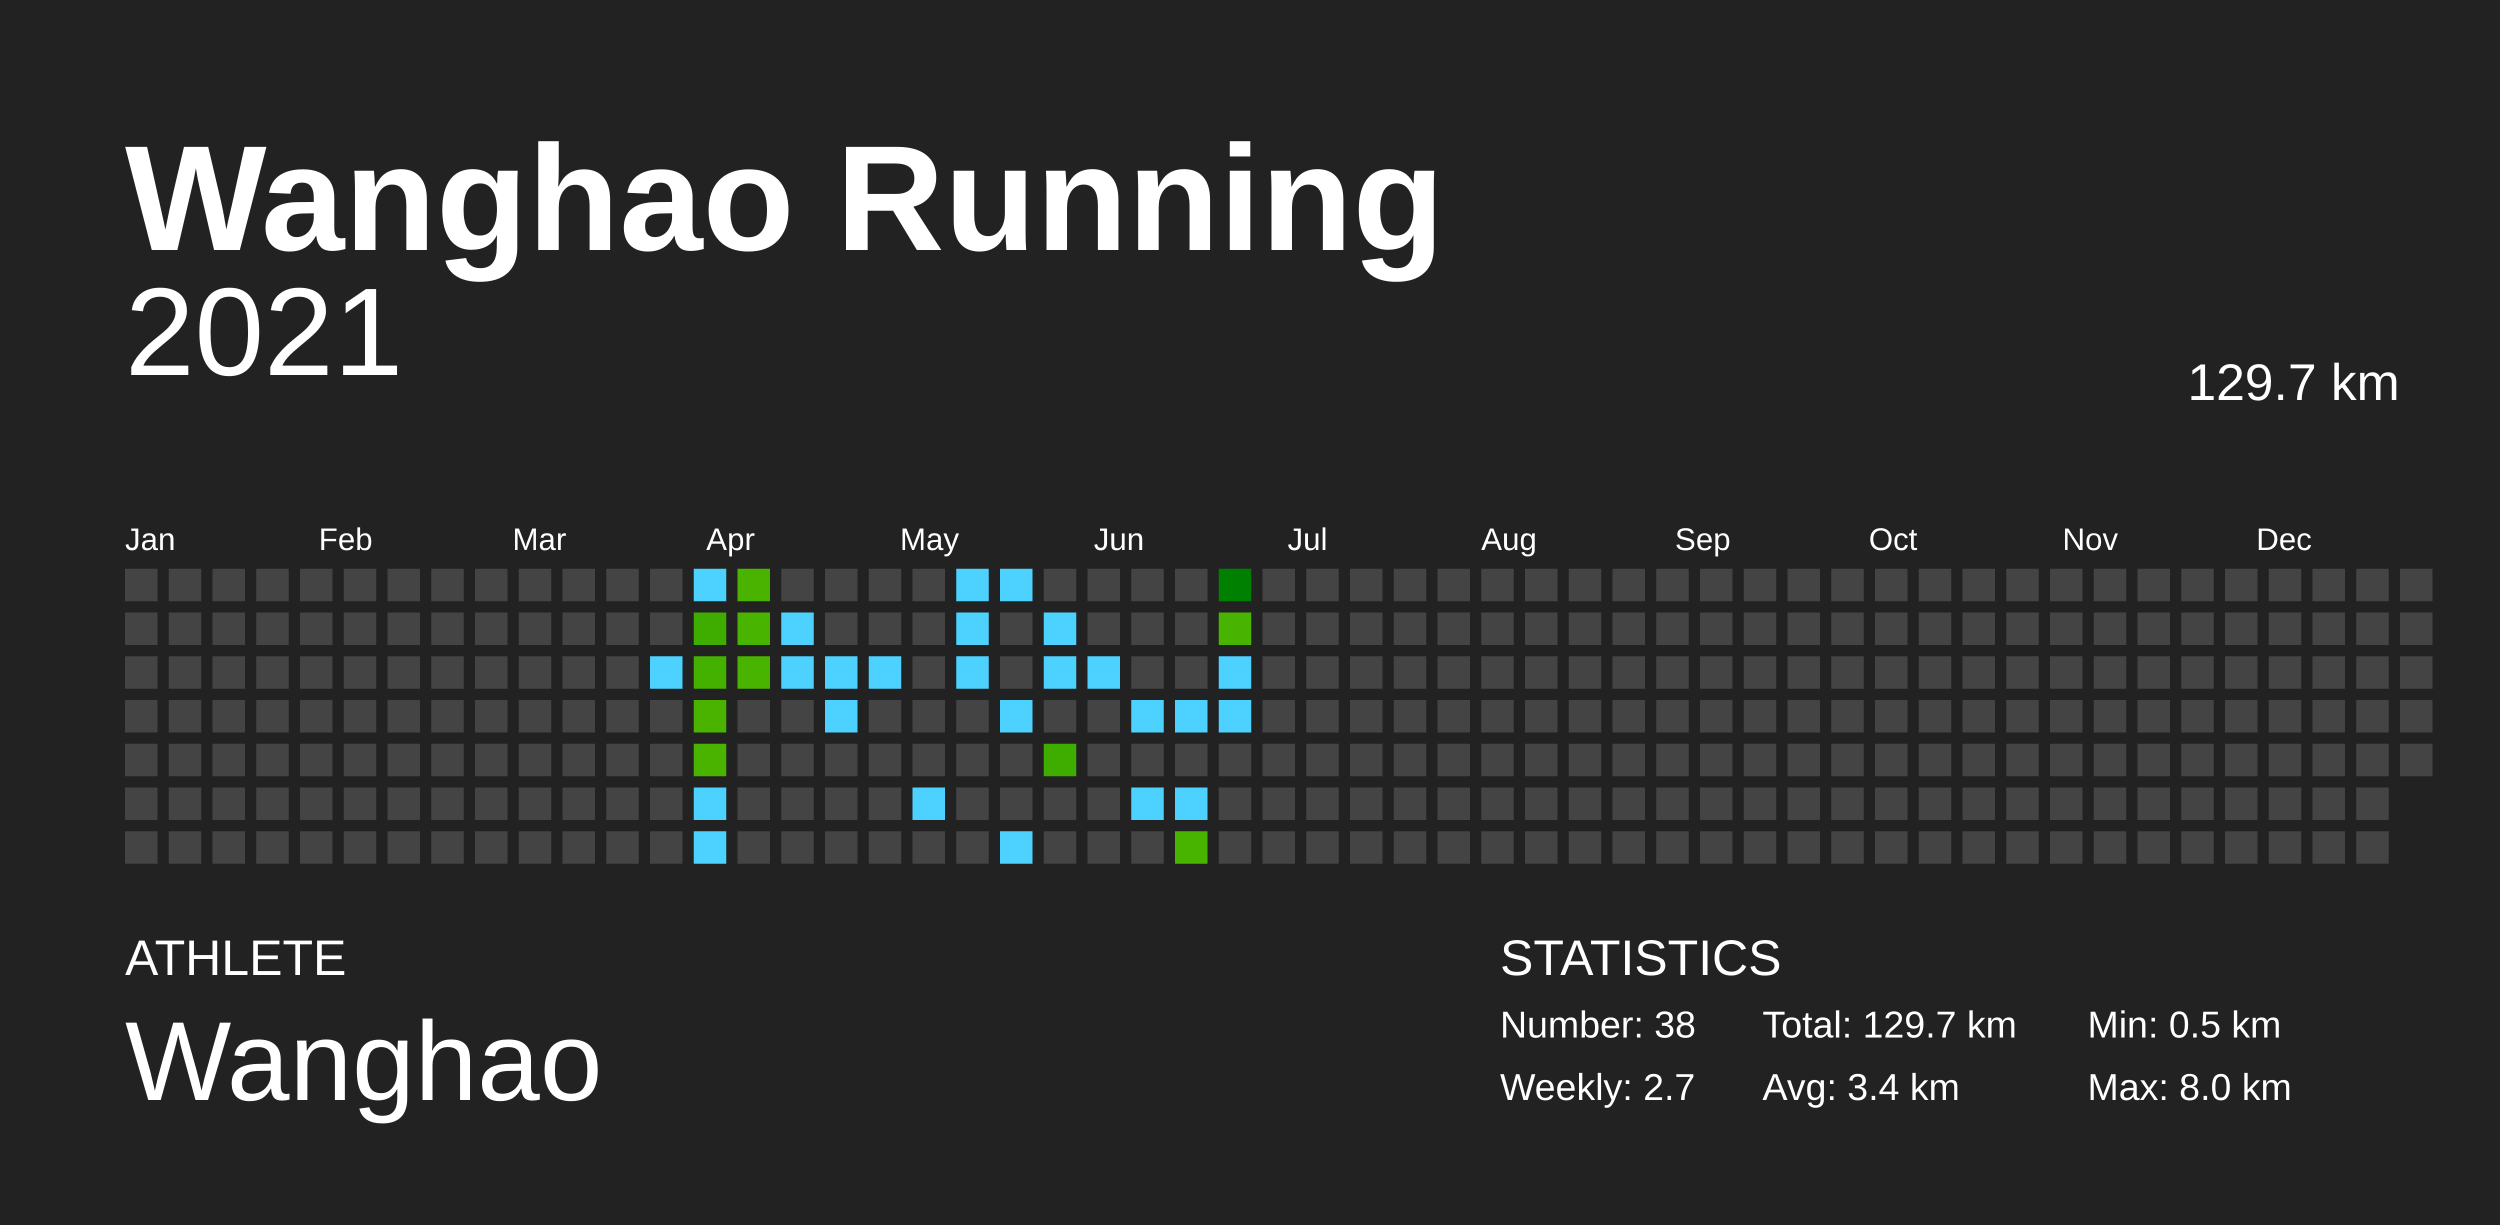
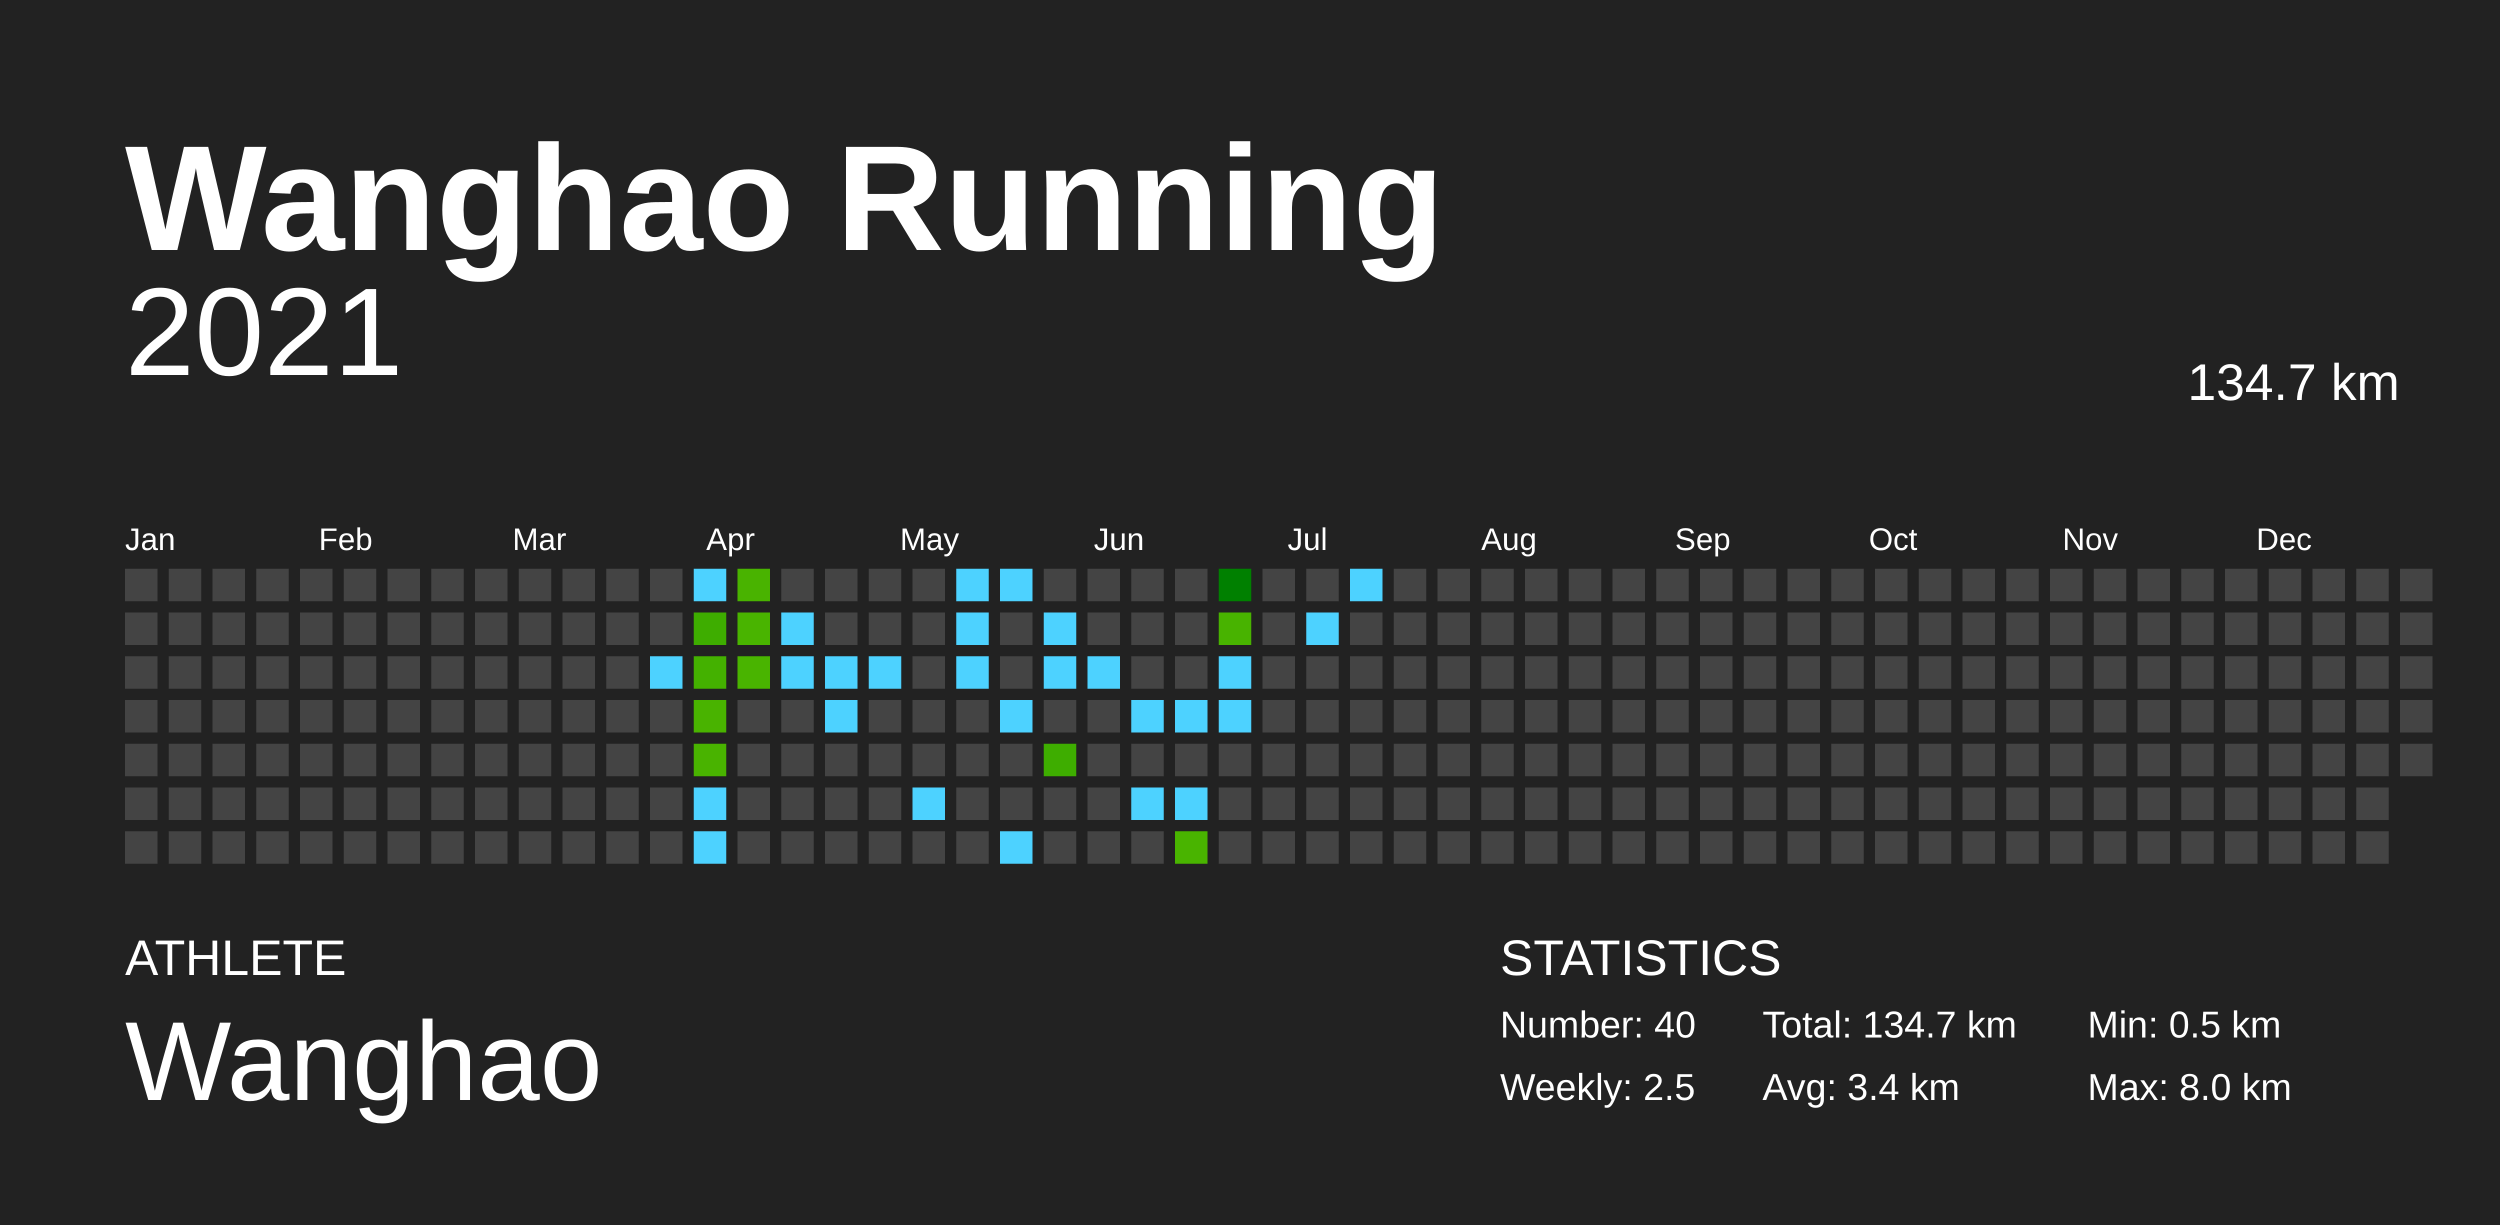
<svg xmlns="http://www.w3.org/2000/svg" baseProfile="full" height="98mm" version="1.1" viewBox="0,0,200,98" width="200mm">
  <defs />
  <rect fill="#222222" height="98" width="200" x="0" y="0" />
  <text fill="#FFFFFF" style="font-size:12px; font-family:Arial; font-weight:bold;" x="10" y="20">Wanghao Running</text>
  <text fill="#FFFFFF" style="font-size:4px; font-family:Arial" x="10" y="78">ATHLETE</text>
  <text fill="#FFFFFF" style="font-size:9px; font-family:Arial" x="10" y="88">Wanghao</text>
  <text fill="#FFFFFF" style="font-size:4px; font-family:Arial" x="120" y="78">STATISTICS</text>
-   <text fill="#FFFFFF" style="font-size:3px; font-family:Arial" x="120" y="83">Number: 38</text>
-   <text fill="#FFFFFF" style="font-size:3px; font-family:Arial" x="120" y="88">Weekly: 2.7</text>
-   <text fill="#FFFFFF" style="font-size:3px; font-family:Arial" x="141" y="83">Total: 129.7 km</text>
+   <text fill="#FFFFFF" style="font-size:3px; font-family:Arial" x="120" y="83">Number: 40</text>
+   <text fill="#FFFFFF" style="font-size:3px; font-family:Arial" x="120" y="88">Weekly: 2.5</text>
+   <text fill="#FFFFFF" style="font-size:3px; font-family:Arial" x="141" y="83">Total: 134.7 km</text>
  <text fill="#FFFFFF" style="font-size:3px; font-family:Arial" x="141" y="88">Avg: 3.4 km</text>
  <text fill="#FFFFFF" style="font-size:3px; font-family:Arial" x="167" y="83">Min: 0.5 km</text>
  <text fill="#FFFFFF" style="font-size:3px; font-family:Arial" x="167" y="88">Max: 8.0 km</text>
  <text alignment-baseline="hanging" fill="#FFFFFF" style="font-size:10.0px; font-family:Arial;" x="10" y="30">2021</text>
-   <text alignment-baseline="hanging" fill="#FFFFFF" style="font-size:4.125px; font-family:Arial;" x="175" y="32">129.7 km</text>
+   <text alignment-baseline="hanging" fill="#FFFFFF" style="font-size:4.125px; font-family:Arial;" x="175" y="32">134.7 km</text>
  <text fill="#FFFFFF" style="font-size:2.5px; font-family:Arial" x="10.0" y="44">Jan</text>
  <text fill="#FFFFFF" style="font-size:2.5px; font-family:Arial" x="25.5" y="44">Feb</text>
  <text fill="#FFFFFF" style="font-size:2.5px; font-family:Arial" x="41.0" y="44">Mar</text>
  <text fill="#FFFFFF" style="font-size:2.5px; font-family:Arial" x="56.5" y="44">Apr</text>
  <text fill="#FFFFFF" style="font-size:2.5px; font-family:Arial" x="72.0" y="44">May</text>
  <text fill="#FFFFFF" style="font-size:2.5px; font-family:Arial" x="87.5" y="44">Jun</text>
  <text fill="#FFFFFF" style="font-size:2.5px; font-family:Arial" x="103.0" y="44">Jul</text>
  <text fill="#FFFFFF" style="font-size:2.5px; font-family:Arial" x="118.5" y="44">Aug</text>
  <text fill="#FFFFFF" style="font-size:2.5px; font-family:Arial" x="134.0" y="44">Sep</text>
  <text fill="#FFFFFF" style="font-size:2.5px; font-family:Arial" x="149.5" y="44">Oct</text>
  <text fill="#FFFFFF" style="font-size:2.5px; font-family:Arial" x="165.0" y="44">Nov</text>
  <text fill="#FFFFFF" style="font-size:2.5px; font-family:Arial" x="180.5" y="44">Dec</text>
  <rect fill="#444444" height="2.6" width="2.6" x="10.0" y="45.5" />
  <rect fill="#444444" height="2.6" width="2.6" x="10.0" y="49.0" />
  <rect fill="#444444" height="2.6" width="2.6" x="10.0" y="52.5" />
  <rect fill="#444444" height="2.6" width="2.6" x="10.0" y="56.0" />
  <rect fill="#444444" height="2.6" width="2.6" x="10.0" y="59.5" />
  <rect fill="#444444" height="2.6" width="2.6" x="10.0" y="63.0" />
  <rect fill="#444444" height="2.6" width="2.6" x="10.0" y="66.5" />
  <rect fill="#444444" height="2.6" width="2.6" x="13.5" y="45.5" />
  <rect fill="#444444" height="2.6" width="2.6" x="13.5" y="49.0" />
  <rect fill="#444444" height="2.6" width="2.6" x="13.5" y="52.5" />
  <rect fill="#444444" height="2.6" width="2.6" x="13.5" y="56.0" />
  <rect fill="#444444" height="2.6" width="2.6" x="13.5" y="59.5" />
  <rect fill="#444444" height="2.6" width="2.6" x="13.5" y="63.0" />
  <rect fill="#444444" height="2.6" width="2.6" x="13.5" y="66.5" />
  <rect fill="#444444" height="2.6" width="2.6" x="17.0" y="45.5" />
  <rect fill="#444444" height="2.6" width="2.6" x="17.0" y="49.0" />
  <rect fill="#444444" height="2.6" width="2.6" x="17.0" y="52.5" />
  <rect fill="#444444" height="2.6" width="2.6" x="17.0" y="56.0" />
  <rect fill="#444444" height="2.6" width="2.6" x="17.0" y="59.5" />
  <rect fill="#444444" height="2.6" width="2.6" x="17.0" y="63.0" />
  <rect fill="#444444" height="2.6" width="2.6" x="17.0" y="66.5" />
  <rect fill="#444444" height="2.6" width="2.6" x="20.5" y="45.5" />
  <rect fill="#444444" height="2.6" width="2.6" x="20.5" y="49.0" />
  <rect fill="#444444" height="2.6" width="2.6" x="20.5" y="52.5" />
  <rect fill="#444444" height="2.6" width="2.6" x="20.5" y="56.0" />
  <rect fill="#444444" height="2.6" width="2.6" x="20.5" y="59.5" />
  <rect fill="#444444" height="2.6" width="2.6" x="20.5" y="63.0" />
  <rect fill="#444444" height="2.6" width="2.6" x="20.5" y="66.5" />
  <rect fill="#444444" height="2.6" width="2.6" x="24.0" y="45.5" />
  <rect fill="#444444" height="2.6" width="2.6" x="24.0" y="49.0" />
  <rect fill="#444444" height="2.6" width="2.6" x="24.0" y="52.5" />
  <rect fill="#444444" height="2.6" width="2.6" x="24.0" y="56.0" />
  <rect fill="#444444" height="2.6" width="2.6" x="24.0" y="59.5" />
  <rect fill="#444444" height="2.6" width="2.6" x="24.0" y="63.0" />
  <rect fill="#444444" height="2.6" width="2.6" x="24.0" y="66.5" />
  <rect fill="#444444" height="2.6" width="2.6" x="27.5" y="45.5" />
  <rect fill="#444444" height="2.6" width="2.6" x="27.5" y="49.0" />
  <rect fill="#444444" height="2.6" width="2.6" x="27.5" y="52.5" />
  <rect fill="#444444" height="2.6" width="2.6" x="27.5" y="56.0" />
  <rect fill="#444444" height="2.6" width="2.6" x="27.5" y="59.5" />
  <rect fill="#444444" height="2.6" width="2.6" x="27.5" y="63.0" />
  <rect fill="#444444" height="2.6" width="2.6" x="27.5" y="66.5" />
  <rect fill="#444444" height="2.6" width="2.6" x="31.0" y="45.5" />
  <rect fill="#444444" height="2.6" width="2.6" x="31.0" y="49.0" />
  <rect fill="#444444" height="2.6" width="2.6" x="31.0" y="52.5" />
  <rect fill="#444444" height="2.6" width="2.6" x="31.0" y="56.0" />
  <rect fill="#444444" height="2.6" width="2.6" x="31.0" y="59.5" />
  <rect fill="#444444" height="2.6" width="2.6" x="31.0" y="63.0" />
  <rect fill="#444444" height="2.6" width="2.6" x="31.0" y="66.5" />
  <rect fill="#444444" height="2.6" width="2.6" x="34.5" y="45.5" />
  <rect fill="#444444" height="2.6" width="2.6" x="34.5" y="49.0" />
  <rect fill="#444444" height="2.6" width="2.6" x="34.5" y="52.5" />
  <rect fill="#444444" height="2.6" width="2.6" x="34.5" y="56.0" />
  <rect fill="#444444" height="2.6" width="2.6" x="34.5" y="59.5" />
  <rect fill="#444444" height="2.6" width="2.6" x="34.5" y="63.0" />
  <rect fill="#444444" height="2.6" width="2.6" x="34.5" y="66.5" />
  <rect fill="#444444" height="2.6" width="2.6" x="38.0" y="45.5" />
  <rect fill="#444444" height="2.6" width="2.6" x="38.0" y="49.0" />
  <rect fill="#444444" height="2.6" width="2.6" x="38.0" y="52.5" />
  <rect fill="#444444" height="2.6" width="2.6" x="38.0" y="56.0" />
  <rect fill="#444444" height="2.6" width="2.6" x="38.0" y="59.5" />
  <rect fill="#444444" height="2.6" width="2.6" x="38.0" y="63.0" />
  <rect fill="#444444" height="2.6" width="2.6" x="38.0" y="66.5" />
  <rect fill="#444444" height="2.6" width="2.6" x="41.5" y="45.5" />
  <rect fill="#444444" height="2.6" width="2.6" x="41.5" y="49.0" />
  <rect fill="#444444" height="2.6" width="2.6" x="41.5" y="52.5" />
  <rect fill="#444444" height="2.6" width="2.6" x="41.5" y="56.0" />
  <rect fill="#444444" height="2.6" width="2.6" x="41.5" y="59.5" />
  <rect fill="#444444" height="2.6" width="2.6" x="41.5" y="63.0" />
  <rect fill="#444444" height="2.6" width="2.6" x="41.5" y="66.5" />
  <rect fill="#444444" height="2.6" width="2.6" x="45.0" y="45.5" />
  <rect fill="#444444" height="2.6" width="2.6" x="45.0" y="49.0" />
  <rect fill="#444444" height="2.6" width="2.6" x="45.0" y="52.5" />
  <rect fill="#444444" height="2.6" width="2.6" x="45.0" y="56.0" />
  <rect fill="#444444" height="2.6" width="2.6" x="45.0" y="59.5" />
  <rect fill="#444444" height="2.6" width="2.6" x="45.0" y="63.0" />
  <rect fill="#444444" height="2.6" width="2.6" x="45.0" y="66.5" />
  <rect fill="#444444" height="2.6" width="2.6" x="48.5" y="45.5" />
  <rect fill="#444444" height="2.6" width="2.6" x="48.5" y="49.0" />
  <rect fill="#444444" height="2.6" width="2.6" x="48.5" y="52.5" />
  <rect fill="#444444" height="2.6" width="2.6" x="48.5" y="56.0" />
  <rect fill="#444444" height="2.6" width="2.6" x="48.5" y="59.5" />
  <rect fill="#444444" height="2.6" width="2.6" x="48.5" y="63.0" />
  <rect fill="#444444" height="2.6" width="2.6" x="48.5" y="66.5" />
  <rect fill="#444444" height="2.6" width="2.6" x="52.0" y="45.5" />
  <rect fill="#444444" height="2.6" width="2.6" x="52.0" y="49.0" />
  <rect fill="#4dd2ff" height="2.6" width="2.6" x="52.0" y="52.5" />
  <rect fill="#444444" height="2.6" width="2.6" x="52.0" y="56.0" />
  <rect fill="#444444" height="2.6" width="2.6" x="52.0" y="59.5" />
  <rect fill="#444444" height="2.6" width="2.6" x="52.0" y="63.0" />
  <rect fill="#444444" height="2.6" width="2.6" x="52.0" y="66.5" />
  <rect fill="#4dd2ff" height="2.6" width="2.6" x="55.5" y="45.5" />
  <rect fill="#3ead00" height="2.6" width="2.6" x="55.5" y="49.0" />
  <rect fill="#44b100" height="2.6" width="2.6" x="55.5" y="52.5" />
  <rect fill="#49b300" height="2.6" width="2.6" x="55.5" y="56.0" />
  <rect fill="#49b300" height="2.6" width="2.6" x="55.5" y="59.5" />
  <rect fill="#4dd2ff" height="2.6" width="2.6" x="55.5" y="63.0" />
  <rect fill="#4dd2ff" height="2.6" width="2.6" x="55.5" y="66.5" />
  <rect fill="#49b300" height="2.6" width="2.6" x="59.0" y="45.5" />
  <rect fill="#49b400" height="2.6" width="2.6" x="59.0" y="49.0" />
  <rect fill="#49b400" height="2.6" width="2.6" x="59.0" y="52.5" />
  <rect fill="#444444" height="2.6" width="2.6" x="59.0" y="56.0" />
  <rect fill="#444444" height="2.6" width="2.6" x="59.0" y="59.5" />
  <rect fill="#444444" height="2.6" width="2.6" x="59.0" y="63.0" />
  <rect fill="#444444" height="2.6" width="2.6" x="59.0" y="66.5" />
  <rect fill="#444444" height="2.6" width="2.6" x="62.5" y="45.5" />
  <rect fill="#4dd2ff" height="2.6" width="2.6" x="62.5" y="49.0" />
  <rect fill="#4dd2ff" height="2.6" width="2.6" x="62.5" y="52.5" />
  <rect fill="#444444" height="2.6" width="2.6" x="62.5" y="56.0" />
  <rect fill="#444444" height="2.6" width="2.6" x="62.5" y="59.5" />
  <rect fill="#444444" height="2.6" width="2.6" x="62.5" y="63.0" />
  <rect fill="#444444" height="2.6" width="2.6" x="62.5" y="66.5" />
  <rect fill="#444444" height="2.6" width="2.6" x="66.0" y="45.5" />
  <rect fill="#444444" height="2.6" width="2.6" x="66.0" y="49.0" />
  <rect fill="#4dd2ff" height="2.6" width="2.6" x="66.0" y="52.5" />
  <rect fill="#4dd2ff" height="2.6" width="2.6" x="66.0" y="56.0" />
  <rect fill="#444444" height="2.6" width="2.6" x="66.0" y="59.5" />
  <rect fill="#444444" height="2.6" width="2.6" x="66.0" y="63.0" />
  <rect fill="#444444" height="2.6" width="2.6" x="66.0" y="66.5" />
  <rect fill="#444444" height="2.6" width="2.6" x="69.5" y="45.5" />
  <rect fill="#444444" height="2.6" width="2.6" x="69.5" y="49.0" />
  <rect fill="#4dd2ff" height="2.6" width="2.6" x="69.5" y="52.5" />
  <rect fill="#444444" height="2.6" width="2.6" x="69.5" y="56.0" />
  <rect fill="#444444" height="2.6" width="2.6" x="69.5" y="59.5" />
  <rect fill="#444444" height="2.6" width="2.6" x="69.5" y="63.0" />
  <rect fill="#444444" height="2.6" width="2.6" x="69.5" y="66.5" />
  <rect fill="#444444" height="2.6" width="2.6" x="73.0" y="45.5" />
  <rect fill="#444444" height="2.6" width="2.6" x="73.0" y="49.0" />
  <rect fill="#444444" height="2.6" width="2.6" x="73.0" y="52.5" />
  <rect fill="#444444" height="2.6" width="2.6" x="73.0" y="56.0" />
  <rect fill="#444444" height="2.6" width="2.6" x="73.0" y="59.5" />
  <rect fill="#4dd2ff" height="2.6" width="2.6" x="73.0" y="63.0" />
  <rect fill="#444444" height="2.6" width="2.6" x="73.0" y="66.5" />
  <rect fill="#4dd2ff" height="2.6" width="2.6" x="76.5" y="45.5" />
  <rect fill="#4dd2ff" height="2.6" width="2.6" x="76.5" y="49.0" />
  <rect fill="#4dd2ff" height="2.6" width="2.6" x="76.5" y="52.5" />
  <rect fill="#444444" height="2.6" width="2.6" x="76.5" y="56.0" />
  <rect fill="#444444" height="2.6" width="2.6" x="76.5" y="59.5" />
  <rect fill="#444444" height="2.6" width="2.6" x="76.5" y="63.0" />
  <rect fill="#444444" height="2.6" width="2.6" x="76.5" y="66.5" />
  <rect fill="#4dd2ff" height="2.6" width="2.6" x="80.0" y="45.5" />
  <rect fill="#444444" height="2.6" width="2.6" x="80.0" y="49.0" />
  <rect fill="#444444" height="2.6" width="2.6" x="80.0" y="52.5" />
  <rect fill="#4dd2ff" height="2.6" width="2.6" x="80.0" y="56.0" />
  <rect fill="#444444" height="2.6" width="2.6" x="80.0" y="59.5" />
  <rect fill="#444444" height="2.6" width="2.6" x="80.0" y="63.0" />
  <rect fill="#4dd2ff" height="2.6" width="2.6" x="80.0" y="66.5" />
  <rect fill="#444444" height="2.6" width="2.6" x="83.5" y="45.5" />
  <rect fill="#4dd2ff" height="2.6" width="2.6" x="83.5" y="49.0" />
  <rect fill="#4dd2ff" height="2.6" width="2.6" x="83.5" y="52.5" />
  <rect fill="#444444" height="2.6" width="2.6" x="83.5" y="56.0" />
  <rect fill="#3ead00" height="2.6" width="2.6" x="83.5" y="59.5" />
  <rect fill="#444444" height="2.6" width="2.6" x="83.5" y="63.0" />
  <rect fill="#444444" height="2.6" width="2.6" x="83.5" y="66.5" />
  <rect fill="#444444" height="2.6" width="2.6" x="87.0" y="45.5" />
  <rect fill="#444444" height="2.6" width="2.6" x="87.0" y="49.0" />
  <rect fill="#4dd2ff" height="2.6" width="2.6" x="87.0" y="52.5" />
  <rect fill="#444444" height="2.6" width="2.6" x="87.0" y="56.0" />
  <rect fill="#444444" height="2.6" width="2.6" x="87.0" y="59.5" />
  <rect fill="#444444" height="2.6" width="2.6" x="87.0" y="63.0" />
  <rect fill="#444444" height="2.6" width="2.6" x="87.0" y="66.5" />
  <rect fill="#444444" height="2.6" width="2.6" x="90.5" y="45.5" />
  <rect fill="#444444" height="2.6" width="2.6" x="90.5" y="49.0" />
  <rect fill="#444444" height="2.6" width="2.6" x="90.5" y="52.5" />
  <rect fill="#4dd2ff" height="2.6" width="2.6" x="90.5" y="56.0" />
  <rect fill="#444444" height="2.6" width="2.6" x="90.5" y="59.5" />
  <rect fill="#4dd2ff" height="2.6" width="2.6" x="90.5" y="63.0" />
  <rect fill="#444444" height="2.6" width="2.6" x="90.5" y="66.5" />
  <rect fill="#444444" height="2.6" width="2.6" x="94.0" y="45.5" />
  <rect fill="#444444" height="2.6" width="2.6" x="94.0" y="49.0" />
  <rect fill="#444444" height="2.6" width="2.6" x="94.0" y="52.5" />
  <rect fill="#4dd2ff" height="2.6" width="2.6" x="94.0" y="56.0" />
  <rect fill="#444444" height="2.6" width="2.6" x="94.0" y="59.5" />
  <rect fill="#4dd2ff" height="2.6" width="2.6" x="94.0" y="63.0" />
  <rect fill="#49b400" height="2.6" width="2.6" x="94.0" y="66.5" />
  <rect fill="green" height="2.6" width="2.6" x="97.5" y="45.5" />
  <rect fill="#48b300" height="2.6" width="2.6" x="97.5" y="49.0" />
  <rect fill="#4dd2ff" height="2.6" width="2.6" x="97.5" y="52.5" />
  <rect fill="#4dd2ff" height="2.6" width="2.6" x="97.5" y="56.0" />
  <rect fill="#444444" height="2.6" width="2.6" x="97.5" y="59.5" />
  <rect fill="#444444" height="2.6" width="2.6" x="97.5" y="63.0" />
  <rect fill="#444444" height="2.6" width="2.6" x="97.5" y="66.5" />
  <rect fill="#444444" height="2.6" width="2.6" x="101.0" y="45.5" />
  <rect fill="#444444" height="2.6" width="2.6" x="101.0" y="49.0" />
  <rect fill="#444444" height="2.6" width="2.6" x="101.0" y="52.5" />
  <rect fill="#444444" height="2.6" width="2.6" x="101.0" y="56.0" />
  <rect fill="#444444" height="2.6" width="2.6" x="101.0" y="59.5" />
  <rect fill="#444444" height="2.6" width="2.6" x="101.0" y="63.0" />
  <rect fill="#444444" height="2.6" width="2.6" x="101.0" y="66.5" />
  <rect fill="#444444" height="2.6" width="2.6" x="104.5" y="45.5" />
-   <rect fill="#444444" height="2.6" width="2.6" x="104.5" y="49.0" />
+   <rect fill="#4dd2ff" height="2.6" width="2.6" x="104.5" y="49.0" />
  <rect fill="#444444" height="2.6" width="2.6" x="104.5" y="52.5" />
  <rect fill="#444444" height="2.6" width="2.6" x="104.5" y="56.0" />
  <rect fill="#444444" height="2.6" width="2.6" x="104.5" y="59.5" />
  <rect fill="#444444" height="2.6" width="2.6" x="104.5" y="63.0" />
  <rect fill="#444444" height="2.6" width="2.6" x="104.5" y="66.5" />
-   <rect fill="#444444" height="2.6" width="2.6" x="108.0" y="45.5" />
+   <rect fill="#4dd2ff" height="2.6" width="2.6" x="108.0" y="45.5" />
  <rect fill="#444444" height="2.6" width="2.6" x="108.0" y="49.0" />
  <rect fill="#444444" height="2.6" width="2.6" x="108.0" y="52.5" />
  <rect fill="#444444" height="2.6" width="2.6" x="108.0" y="56.0" />
  <rect fill="#444444" height="2.6" width="2.6" x="108.0" y="59.5" />
  <rect fill="#444444" height="2.6" width="2.6" x="108.0" y="63.0" />
  <rect fill="#444444" height="2.6" width="2.6" x="108.0" y="66.5" />
  <rect fill="#444444" height="2.6" width="2.6" x="111.5" y="45.5" />
  <rect fill="#444444" height="2.6" width="2.6" x="111.5" y="49.0" />
  <rect fill="#444444" height="2.6" width="2.6" x="111.5" y="52.5" />
  <rect fill="#444444" height="2.6" width="2.6" x="111.5" y="56.0" />
  <rect fill="#444444" height="2.6" width="2.6" x="111.5" y="59.5" />
  <rect fill="#444444" height="2.6" width="2.6" x="111.5" y="63.0" />
  <rect fill="#444444" height="2.6" width="2.6" x="111.5" y="66.5" />
  <rect fill="#444444" height="2.6" width="2.6" x="115.0" y="45.5" />
  <rect fill="#444444" height="2.6" width="2.6" x="115.0" y="49.0" />
  <rect fill="#444444" height="2.6" width="2.6" x="115.0" y="52.5" />
  <rect fill="#444444" height="2.6" width="2.6" x="115.0" y="56.0" />
  <rect fill="#444444" height="2.6" width="2.6" x="115.0" y="59.5" />
  <rect fill="#444444" height="2.6" width="2.6" x="115.0" y="63.0" />
  <rect fill="#444444" height="2.6" width="2.6" x="115.0" y="66.5" />
  <rect fill="#444444" height="2.6" width="2.6" x="118.5" y="45.5" />
  <rect fill="#444444" height="2.6" width="2.6" x="118.5" y="49.0" />
  <rect fill="#444444" height="2.6" width="2.6" x="118.5" y="52.5" />
  <rect fill="#444444" height="2.6" width="2.6" x="118.5" y="56.0" />
  <rect fill="#444444" height="2.6" width="2.6" x="118.5" y="59.5" />
  <rect fill="#444444" height="2.6" width="2.6" x="118.5" y="63.0" />
  <rect fill="#444444" height="2.6" width="2.6" x="118.5" y="66.5" />
  <rect fill="#444444" height="2.6" width="2.6" x="122.0" y="45.5" />
  <rect fill="#444444" height="2.6" width="2.6" x="122.0" y="49.0" />
  <rect fill="#444444" height="2.6" width="2.6" x="122.0" y="52.5" />
  <rect fill="#444444" height="2.6" width="2.6" x="122.0" y="56.0" />
  <rect fill="#444444" height="2.6" width="2.6" x="122.0" y="59.5" />
  <rect fill="#444444" height="2.6" width="2.6" x="122.0" y="63.0" />
  <rect fill="#444444" height="2.6" width="2.6" x="122.0" y="66.5" />
  <rect fill="#444444" height="2.6" width="2.6" x="125.5" y="45.5" />
  <rect fill="#444444" height="2.6" width="2.6" x="125.5" y="49.0" />
  <rect fill="#444444" height="2.6" width="2.6" x="125.5" y="52.5" />
  <rect fill="#444444" height="2.6" width="2.6" x="125.5" y="56.0" />
  <rect fill="#444444" height="2.6" width="2.6" x="125.5" y="59.5" />
  <rect fill="#444444" height="2.6" width="2.6" x="125.5" y="63.0" />
  <rect fill="#444444" height="2.6" width="2.6" x="125.5" y="66.5" />
  <rect fill="#444444" height="2.6" width="2.6" x="129.0" y="45.5" />
  <rect fill="#444444" height="2.6" width="2.6" x="129.0" y="49.0" />
  <rect fill="#444444" height="2.6" width="2.6" x="129.0" y="52.5" />
  <rect fill="#444444" height="2.6" width="2.6" x="129.0" y="56.0" />
  <rect fill="#444444" height="2.6" width="2.6" x="129.0" y="59.5" />
  <rect fill="#444444" height="2.6" width="2.6" x="129.0" y="63.0" />
  <rect fill="#444444" height="2.6" width="2.6" x="129.0" y="66.5" />
  <rect fill="#444444" height="2.6" width="2.6" x="132.5" y="45.5" />
  <rect fill="#444444" height="2.6" width="2.6" x="132.5" y="49.0" />
  <rect fill="#444444" height="2.6" width="2.6" x="132.5" y="52.5" />
  <rect fill="#444444" height="2.6" width="2.6" x="132.5" y="56.0" />
  <rect fill="#444444" height="2.6" width="2.6" x="132.5" y="59.5" />
  <rect fill="#444444" height="2.6" width="2.6" x="132.5" y="63.0" />
  <rect fill="#444444" height="2.6" width="2.6" x="132.5" y="66.5" />
  <rect fill="#444444" height="2.6" width="2.6" x="136.0" y="45.5" />
  <rect fill="#444444" height="2.6" width="2.6" x="136.0" y="49.0" />
  <rect fill="#444444" height="2.6" width="2.6" x="136.0" y="52.5" />
  <rect fill="#444444" height="2.6" width="2.6" x="136.0" y="56.0" />
  <rect fill="#444444" height="2.6" width="2.6" x="136.0" y="59.5" />
  <rect fill="#444444" height="2.6" width="2.6" x="136.0" y="63.0" />
  <rect fill="#444444" height="2.6" width="2.6" x="136.0" y="66.5" />
  <rect fill="#444444" height="2.6" width="2.6" x="139.5" y="45.5" />
  <rect fill="#444444" height="2.6" width="2.6" x="139.5" y="49.0" />
  <rect fill="#444444" height="2.6" width="2.6" x="139.5" y="52.5" />
  <rect fill="#444444" height="2.6" width="2.6" x="139.5" y="56.0" />
  <rect fill="#444444" height="2.6" width="2.6" x="139.5" y="59.5" />
  <rect fill="#444444" height="2.6" width="2.6" x="139.5" y="63.0" />
  <rect fill="#444444" height="2.6" width="2.6" x="139.5" y="66.5" />
  <rect fill="#444444" height="2.6" width="2.6" x="143.0" y="45.5" />
  <rect fill="#444444" height="2.6" width="2.6" x="143.0" y="49.0" />
  <rect fill="#444444" height="2.6" width="2.6" x="143.0" y="52.5" />
  <rect fill="#444444" height="2.6" width="2.6" x="143.0" y="56.0" />
  <rect fill="#444444" height="2.6" width="2.6" x="143.0" y="59.5" />
  <rect fill="#444444" height="2.6" width="2.6" x="143.0" y="63.0" />
  <rect fill="#444444" height="2.6" width="2.6" x="143.0" y="66.5" />
  <rect fill="#444444" height="2.6" width="2.6" x="146.5" y="45.5" />
  <rect fill="#444444" height="2.6" width="2.6" x="146.5" y="49.0" />
  <rect fill="#444444" height="2.6" width="2.6" x="146.5" y="52.5" />
  <rect fill="#444444" height="2.6" width="2.6" x="146.5" y="56.0" />
  <rect fill="#444444" height="2.6" width="2.6" x="146.5" y="59.5" />
  <rect fill="#444444" height="2.6" width="2.6" x="146.5" y="63.0" />
  <rect fill="#444444" height="2.6" width="2.6" x="146.5" y="66.5" />
  <rect fill="#444444" height="2.6" width="2.6" x="150.0" y="45.5" />
  <rect fill="#444444" height="2.6" width="2.6" x="150.0" y="49.0" />
  <rect fill="#444444" height="2.6" width="2.6" x="150.0" y="52.5" />
  <rect fill="#444444" height="2.6" width="2.6" x="150.0" y="56.0" />
  <rect fill="#444444" height="2.6" width="2.6" x="150.0" y="59.5" />
  <rect fill="#444444" height="2.6" width="2.6" x="150.0" y="63.0" />
  <rect fill="#444444" height="2.6" width="2.6" x="150.0" y="66.5" />
  <rect fill="#444444" height="2.6" width="2.6" x="153.5" y="45.5" />
  <rect fill="#444444" height="2.6" width="2.6" x="153.5" y="49.0" />
  <rect fill="#444444" height="2.6" width="2.6" x="153.5" y="52.5" />
  <rect fill="#444444" height="2.6" width="2.6" x="153.5" y="56.0" />
  <rect fill="#444444" height="2.6" width="2.6" x="153.5" y="59.5" />
  <rect fill="#444444" height="2.6" width="2.6" x="153.5" y="63.0" />
  <rect fill="#444444" height="2.6" width="2.6" x="153.5" y="66.5" />
  <rect fill="#444444" height="2.6" width="2.6" x="157.0" y="45.5" />
  <rect fill="#444444" height="2.6" width="2.6" x="157.0" y="49.0" />
  <rect fill="#444444" height="2.6" width="2.6" x="157.0" y="52.5" />
  <rect fill="#444444" height="2.6" width="2.6" x="157.0" y="56.0" />
  <rect fill="#444444" height="2.6" width="2.6" x="157.0" y="59.5" />
  <rect fill="#444444" height="2.6" width="2.6" x="157.0" y="63.0" />
  <rect fill="#444444" height="2.6" width="2.6" x="157.0" y="66.5" />
  <rect fill="#444444" height="2.6" width="2.6" x="160.5" y="45.5" />
  <rect fill="#444444" height="2.6" width="2.6" x="160.5" y="49.0" />
  <rect fill="#444444" height="2.6" width="2.6" x="160.5" y="52.5" />
  <rect fill="#444444" height="2.6" width="2.6" x="160.5" y="56.0" />
  <rect fill="#444444" height="2.6" width="2.6" x="160.5" y="59.5" />
  <rect fill="#444444" height="2.6" width="2.6" x="160.5" y="63.0" />
  <rect fill="#444444" height="2.6" width="2.6" x="160.5" y="66.5" />
  <rect fill="#444444" height="2.6" width="2.6" x="164.0" y="45.5" />
  <rect fill="#444444" height="2.6" width="2.6" x="164.0" y="49.0" />
  <rect fill="#444444" height="2.6" width="2.6" x="164.0" y="52.5" />
  <rect fill="#444444" height="2.6" width="2.6" x="164.0" y="56.0" />
  <rect fill="#444444" height="2.6" width="2.6" x="164.0" y="59.5" />
  <rect fill="#444444" height="2.6" width="2.6" x="164.0" y="63.0" />
  <rect fill="#444444" height="2.6" width="2.6" x="164.0" y="66.5" />
  <rect fill="#444444" height="2.6" width="2.6" x="167.5" y="45.5" />
  <rect fill="#444444" height="2.6" width="2.6" x="167.5" y="49.0" />
  <rect fill="#444444" height="2.6" width="2.6" x="167.5" y="52.5" />
  <rect fill="#444444" height="2.6" width="2.6" x="167.5" y="56.0" />
  <rect fill="#444444" height="2.6" width="2.6" x="167.5" y="59.5" />
  <rect fill="#444444" height="2.6" width="2.6" x="167.5" y="63.0" />
  <rect fill="#444444" height="2.6" width="2.6" x="167.5" y="66.5" />
  <rect fill="#444444" height="2.6" width="2.6" x="171.0" y="45.5" />
  <rect fill="#444444" height="2.6" width="2.6" x="171.0" y="49.0" />
  <rect fill="#444444" height="2.6" width="2.6" x="171.0" y="52.5" />
  <rect fill="#444444" height="2.6" width="2.6" x="171.0" y="56.0" />
  <rect fill="#444444" height="2.6" width="2.6" x="171.0" y="59.5" />
  <rect fill="#444444" height="2.6" width="2.6" x="171.0" y="63.0" />
  <rect fill="#444444" height="2.6" width="2.6" x="171.0" y="66.5" />
  <rect fill="#444444" height="2.6" width="2.6" x="174.5" y="45.5" />
  <rect fill="#444444" height="2.6" width="2.6" x="174.5" y="49.0" />
  <rect fill="#444444" height="2.6" width="2.6" x="174.5" y="52.5" />
  <rect fill="#444444" height="2.6" width="2.6" x="174.5" y="56.0" />
  <rect fill="#444444" height="2.6" width="2.6" x="174.5" y="59.5" />
  <rect fill="#444444" height="2.6" width="2.6" x="174.5" y="63.0" />
  <rect fill="#444444" height="2.6" width="2.6" x="174.5" y="66.5" />
  <rect fill="#444444" height="2.6" width="2.6" x="178.0" y="45.5" />
  <rect fill="#444444" height="2.6" width="2.6" x="178.0" y="49.0" />
  <rect fill="#444444" height="2.6" width="2.6" x="178.0" y="52.5" />
  <rect fill="#444444" height="2.6" width="2.6" x="178.0" y="56.0" />
  <rect fill="#444444" height="2.6" width="2.6" x="178.0" y="59.5" />
  <rect fill="#444444" height="2.6" width="2.6" x="178.0" y="63.0" />
  <rect fill="#444444" height="2.6" width="2.6" x="178.0" y="66.5" />
  <rect fill="#444444" height="2.6" width="2.6" x="181.5" y="45.5" />
  <rect fill="#444444" height="2.6" width="2.6" x="181.5" y="49.0" />
  <rect fill="#444444" height="2.6" width="2.6" x="181.5" y="52.5" />
  <rect fill="#444444" height="2.6" width="2.6" x="181.5" y="56.0" />
  <rect fill="#444444" height="2.6" width="2.6" x="181.5" y="59.5" />
  <rect fill="#444444" height="2.6" width="2.6" x="181.5" y="63.0" />
  <rect fill="#444444" height="2.6" width="2.6" x="181.5" y="66.5" />
  <rect fill="#444444" height="2.6" width="2.6" x="185.0" y="45.5" />
  <rect fill="#444444" height="2.6" width="2.6" x="185.0" y="49.0" />
  <rect fill="#444444" height="2.6" width="2.6" x="185.0" y="52.5" />
  <rect fill="#444444" height="2.6" width="2.6" x="185.0" y="56.0" />
  <rect fill="#444444" height="2.6" width="2.6" x="185.0" y="59.5" />
  <rect fill="#444444" height="2.6" width="2.6" x="185.0" y="63.0" />
  <rect fill="#444444" height="2.6" width="2.6" x="185.0" y="66.5" />
  <rect fill="#444444" height="2.6" width="2.6" x="188.5" y="45.5" />
  <rect fill="#444444" height="2.6" width="2.6" x="188.5" y="49.0" />
  <rect fill="#444444" height="2.6" width="2.6" x="188.5" y="52.5" />
  <rect fill="#444444" height="2.6" width="2.6" x="188.5" y="56.0" />
  <rect fill="#444444" height="2.6" width="2.6" x="188.5" y="59.5" />
  <rect fill="#444444" height="2.6" width="2.6" x="188.5" y="63.0" />
  <rect fill="#444444" height="2.6" width="2.6" x="188.5" y="66.5" />
  <rect fill="#444444" height="2.6" width="2.6" x="192.0" y="45.5" />
  <rect fill="#444444" height="2.6" width="2.6" x="192.0" y="49.0" />
  <rect fill="#444444" height="2.6" width="2.6" x="192.0" y="52.5" />
  <rect fill="#444444" height="2.6" width="2.6" x="192.0" y="56.0" />
  <rect fill="#444444" height="2.6" width="2.6" x="192.0" y="59.5" />
</svg>
